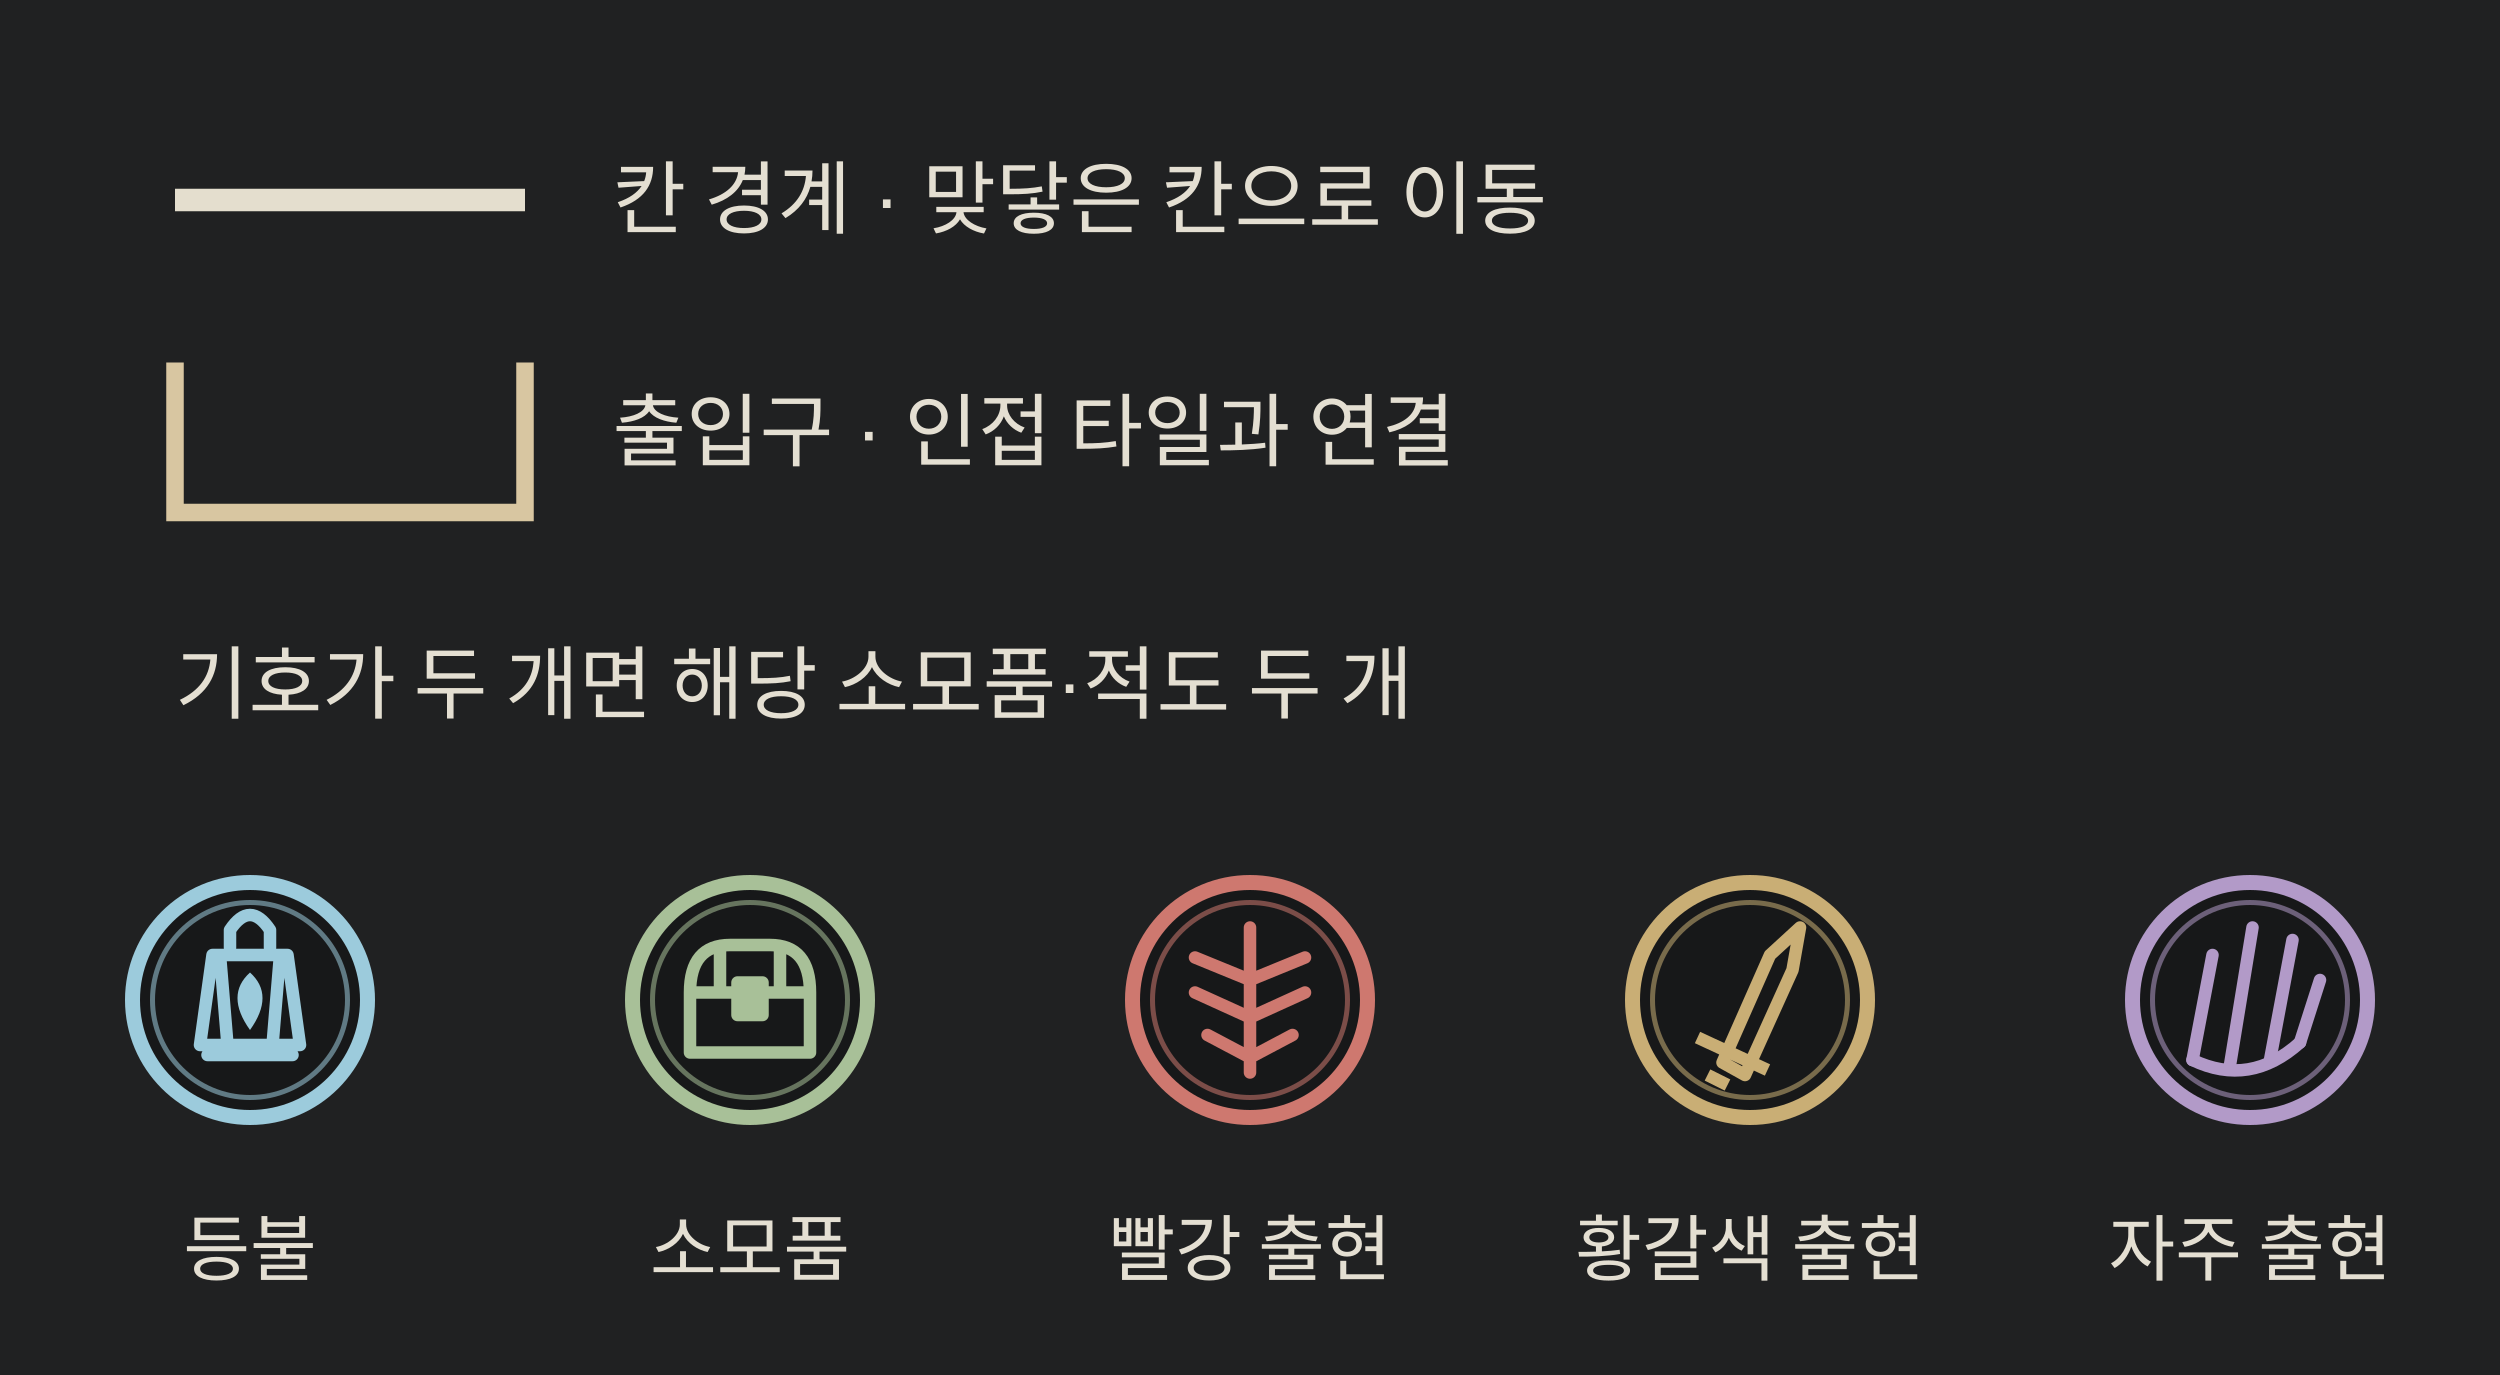
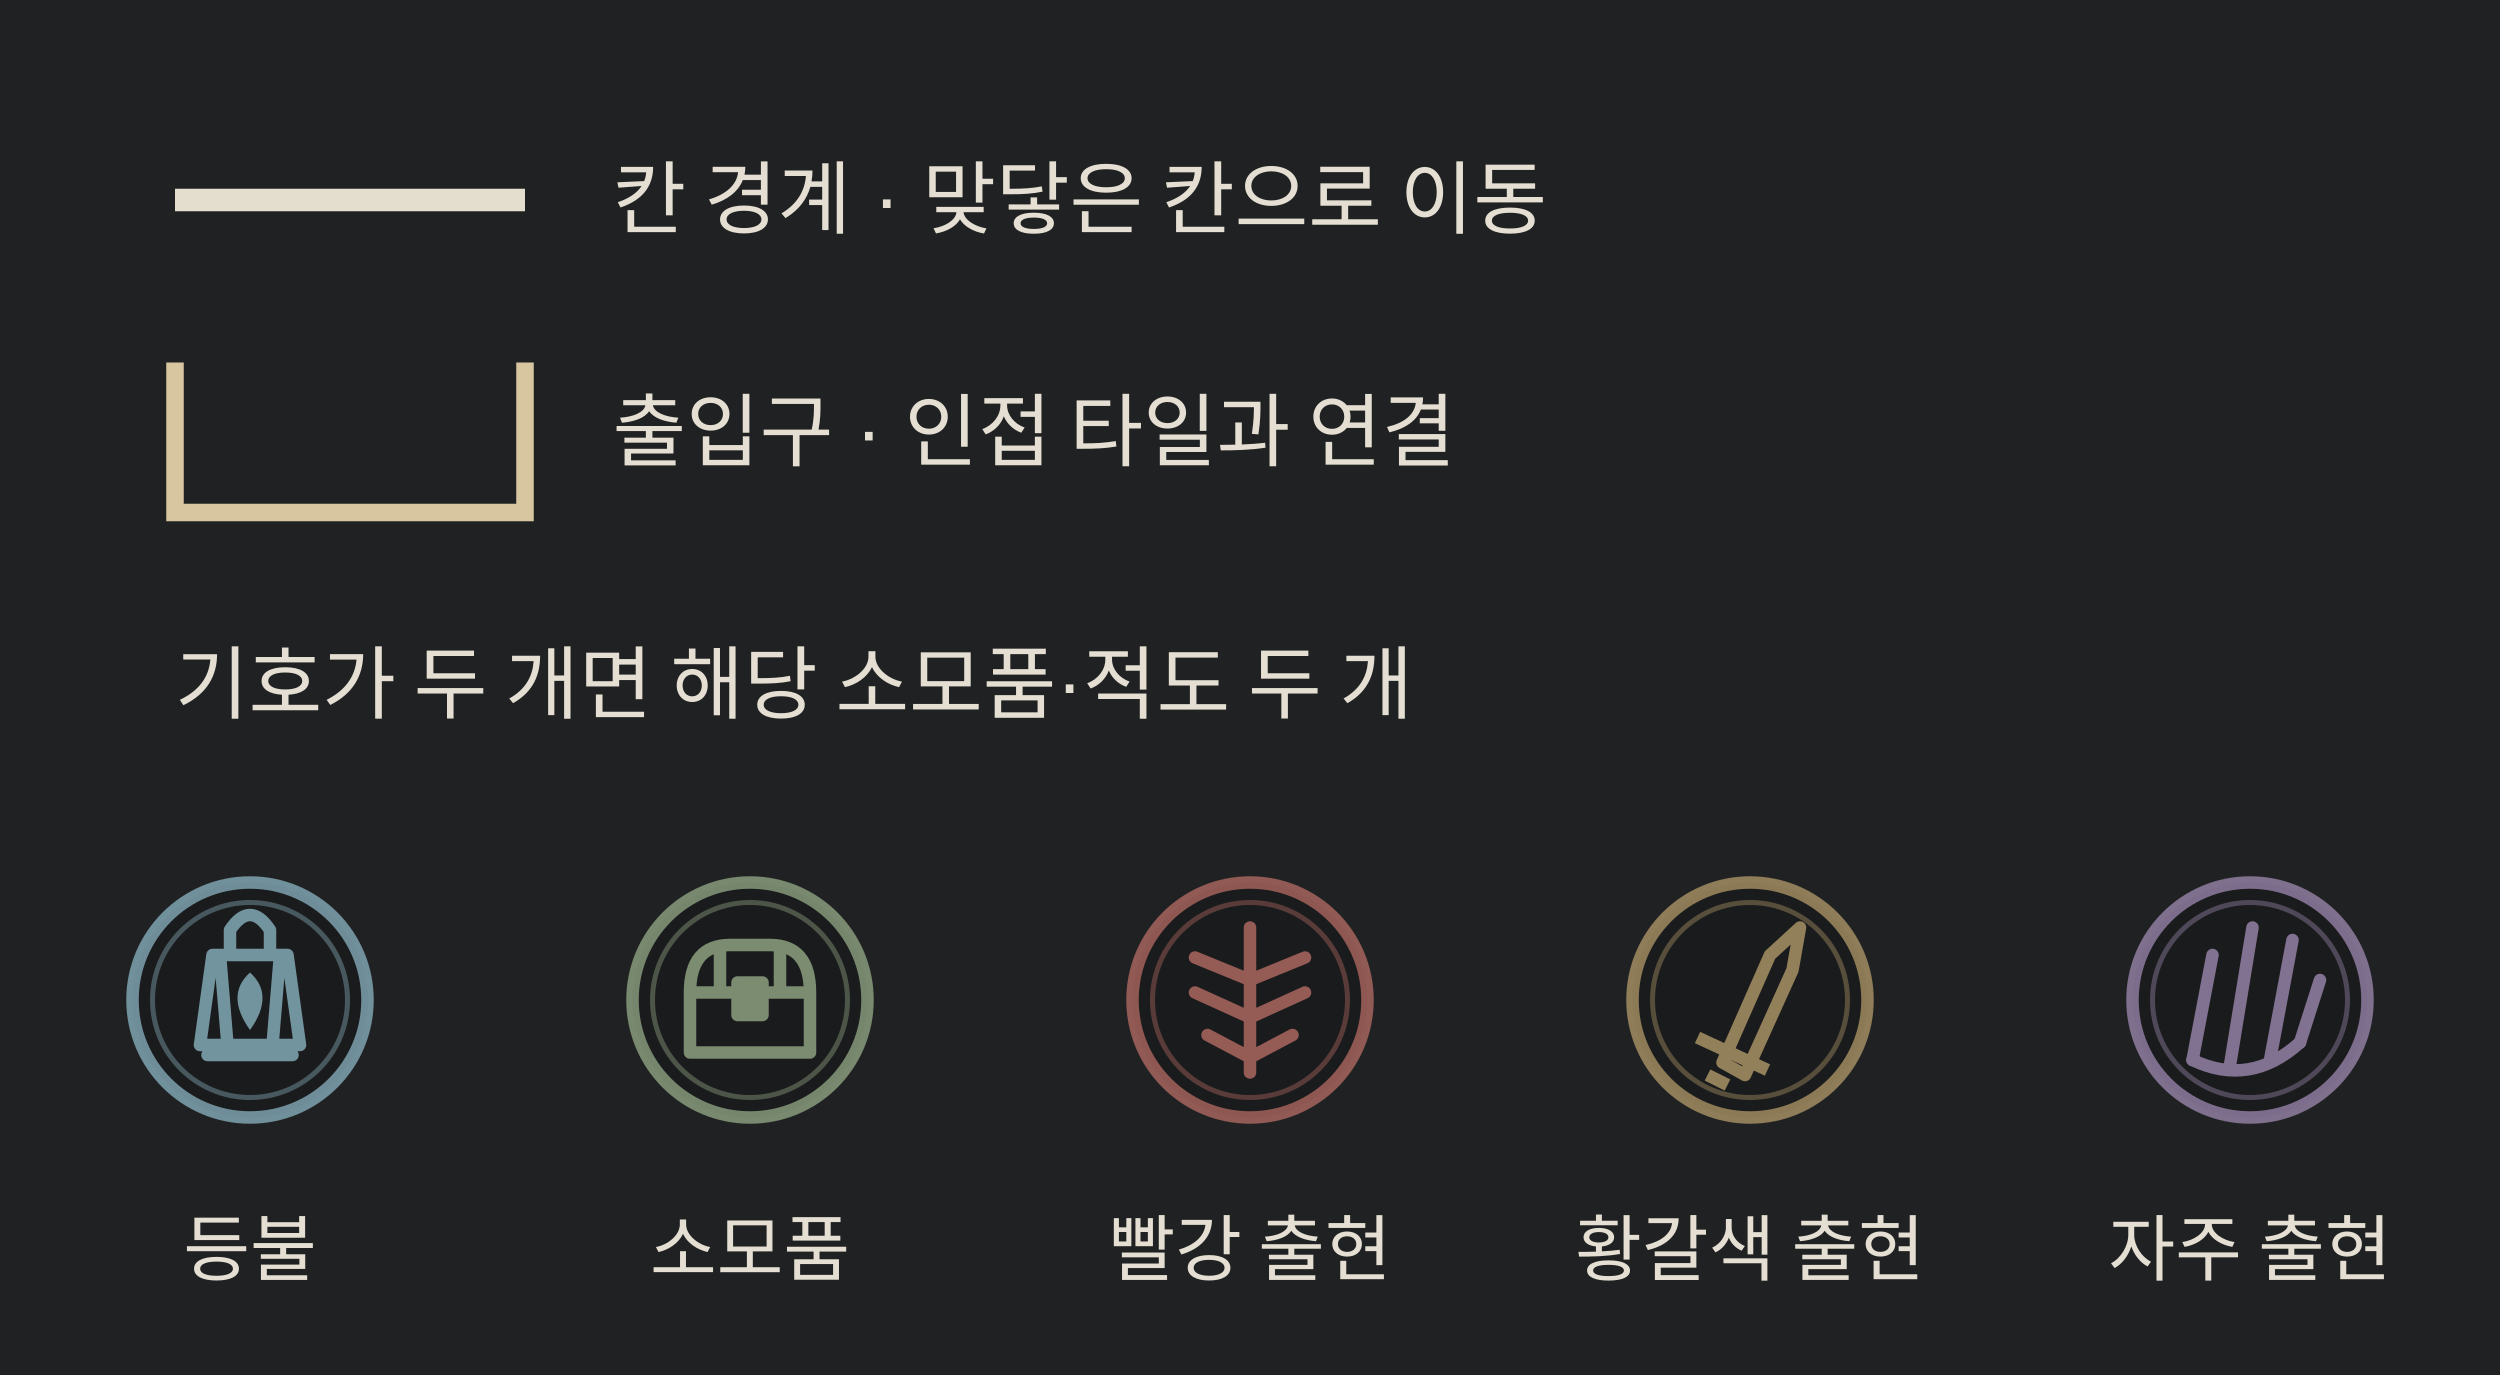
<svg xmlns="http://www.w3.org/2000/svg" viewBox="0 0 1000 550" width="1000" height="550" role="img" aria-label="타일 도식 범례">
  <defs>
    <pattern id="blocked-hatch" width="36" height="36" patternUnits="userSpaceOnUse">
      <path d="M-9 9L9-9M0 36L36 0M27 45L45 27" stroke="#514a45" stroke-width="3" />
    </pattern>
    <g id="icon-lamp" fill="none" stroke="currentColor" stroke-width="5" stroke-linecap="round" stroke-linejoin="round">
      <path d="M-8-21V-28Q0-40 8-28V-21M-15-18H15L20 18H-20ZM-17 22H17M-12-18L-9 18M12-18L9 18" />
      <path d="M0-11Q10-2 0 12Q-10-2 0-11" fill="currentColor" stroke="none" />
    </g>
    <g id="icon-chest" fill="none" stroke="currentColor" stroke-width="5" stroke-linejoin="round">
      <path d="M-24-3Q-24-22-8-22H8Q24-22 24-3V21H-24ZM-24-3H24M-12-21V-4M12-21V-4" />
      <path d="M-5-7H5V6H-5Z" fill="currentColor" />
    </g>
    <g id="icon-red" fill="none" stroke="currentColor" stroke-width="5" stroke-linecap="round">
      <path d="M0-29V29M-22-17L0-8L22-17M-22-3L0 7L22-3M-17 14L0 23L17 14" />
    </g>
    <g id="icon-gold" fill="none" stroke="currentColor" stroke-width="5" stroke-linejoin="round">
      <path d="M-11 25L8-18L20-29L17-12L-2 30ZM-21 15L7 28M-17 30L-9 34" />
    </g>
    <g id="icon-purple" fill="none" stroke="currentColor" stroke-width="5" stroke-linecap="round">
      <path d="M-23 24L-15-18M-8 26L1-29M8 24L17-24M20 17L28-8" />
      <path d="M-23 24Q0 35 20 17" />
    </g>
  </defs>
  <rect width="1000" height="550" fill="#202122" />
  <g data-space-id="legend" data-icon-kind="lamp" data-icon-marker="" data-icon-count="1" data-x="10" data-y="40" transform="translate(100 400)" color="#9ccbdc">
-     <circle r="47" fill="#171819" stroke="currentColor" stroke-width="6" />
-     <circle r="39" fill="none" stroke="currentColor" stroke-width="2" opacity=".55" />
-     <use href="#icon-lamp" />
+     <circle r="47" fill="#171819" fill-opacity=".62" stroke="currentColor" stroke-width="5" stroke-opacity=".65" />
+     <circle r="39" fill="none" stroke="currentColor" stroke-width="2" opacity=".35" />
+     <use opacity=".68" href="#icon-lamp" />
  </g>
  <g data-space-id="legend" data-icon-kind="consumable" data-icon-marker="" data-icon-count="1" data-x="30" data-y="40" transform="translate(300 400)" color="#a8c098">
-     <circle r="47" fill="#171819" stroke="currentColor" stroke-width="6" />
-     <circle r="39" fill="none" stroke="currentColor" stroke-width="2" opacity=".55" />
-     <use href="#icon-chest" />
+     <circle r="47" fill="#171819" fill-opacity=".62" stroke="currentColor" stroke-width="5" stroke-opacity=".65" />
+     <circle r="39" fill="none" stroke="currentColor" stroke-width="2" opacity=".35" />
+     <use opacity=".68" href="#icon-chest" />
  </g>
  <g data-space-id="legend" data-icon-kind="spawn" data-icon-marker="red" data-icon-count="1" data-x="50" data-y="40" transform="translate(500 400)" color="#ce786f">
-     <circle r="47" fill="#171819" stroke="currentColor" stroke-width="6" />
-     <circle r="39" fill="none" stroke="currentColor" stroke-width="2" opacity=".55" />
-     <use href="#icon-red" />
+     <circle r="47" fill="#171819" fill-opacity=".62" stroke="currentColor" stroke-width="5" stroke-opacity=".65" />
+     <circle r="39" fill="none" stroke="currentColor" stroke-width="2" opacity=".35" />
+     <use opacity=".68" href="#icon-red" />
  </g>
  <g data-space-id="legend" data-icon-kind="spawn" data-icon-marker="gold" data-icon-count="1" data-x="70" data-y="40" transform="translate(700 400)" color="#c9ae75">
-     <circle r="47" fill="#171819" stroke="currentColor" stroke-width="6" />
-     <circle r="39" fill="none" stroke="currentColor" stroke-width="2" opacity=".55" />
-     <use href="#icon-gold" />
+     <circle r="47" fill="#171819" fill-opacity=".62" stroke="currentColor" stroke-width="5" stroke-opacity=".65" />
+     <circle r="39" fill="none" stroke="currentColor" stroke-width="2" opacity=".35" />
+     <use opacity=".68" href="#icon-gold" />
  </g>
  <g data-space-id="legend" data-icon-kind="spawn" data-icon-marker="purple" data-icon-count="1" data-x="90" data-y="40" transform="translate(900 400)" color="#b29ac8">
-     <circle r="47" fill="#171819" stroke="currentColor" stroke-width="6" />
-     <circle r="39" fill="none" stroke="currentColor" stroke-width="2" opacity=".55" />
-     <use href="#icon-purple" />
+     <circle r="47" fill="#171819" fill-opacity=".62" stroke="currentColor" stroke-width="5" stroke-opacity=".65" />
+     <circle r="39" fill="none" stroke="currentColor" stroke-width="2" opacity=".35" />
+     <use opacity=".68" href="#icon-purple" />
  </g>
  <g fill="#e4dfd2" text-anchor="middle" font-size="29" font-family="Malgun Gothic,Arial,sans-serif">
    <text x="100" y="510">등불</text>
    <text x="300" y="510">소모품</text>
    <text x="500" y="510">빨강 출현</text>
    <text x="700" y="510">황갈색 출현</text>
    <text x="900" y="510">자주 출현</text>
  </g>
  <g fill="#e4dfd2" font-size="32" font-family="Malgun Gothic,Arial,sans-serif">
    <path d="M70 80H210" stroke="#e4dece" stroke-width="9" />
    <text x="245" y="91">칸 경계 · 맞닿은 칸으로 이동</text>
    <path d="M70 145V205H210V145" fill="none" stroke="#d8c6a1" stroke-width="7" />
    <text x="245" y="184">출입구 · 인접 타일과 연결</text>
    <text x="70" y="285">기호가 두 개면 해당 소모품·적도 두 개</text>
  </g>
</svg>
